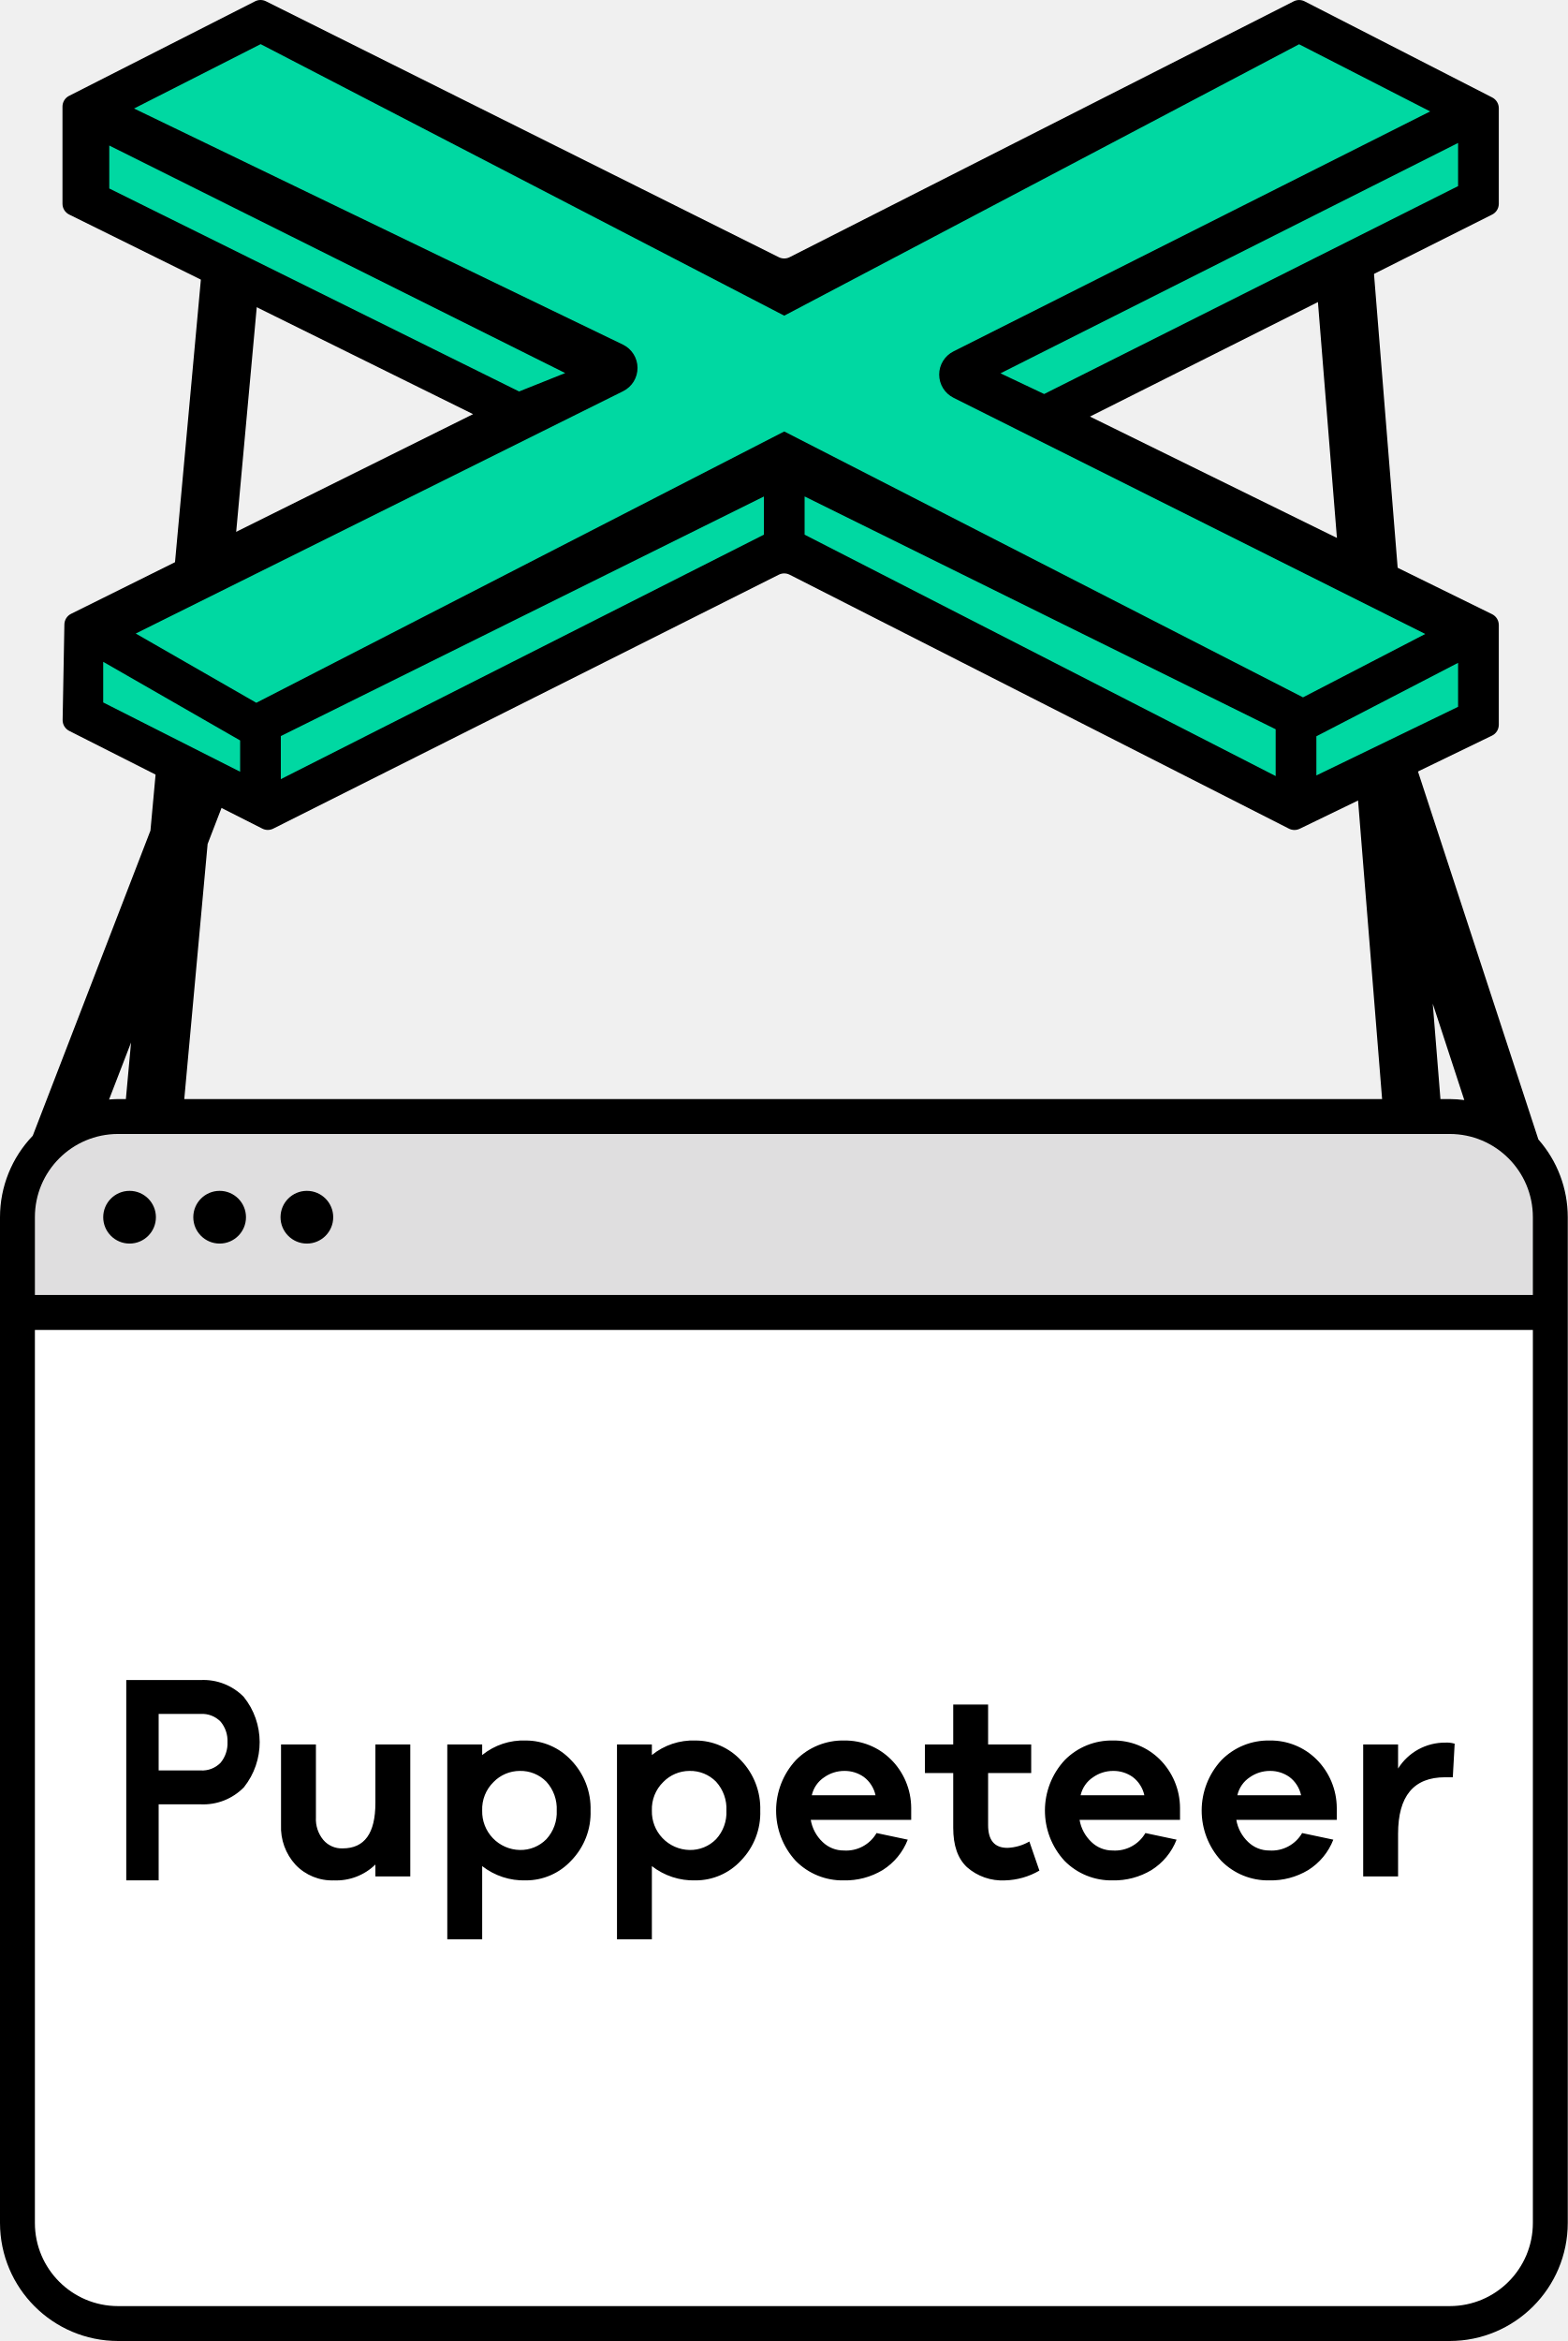
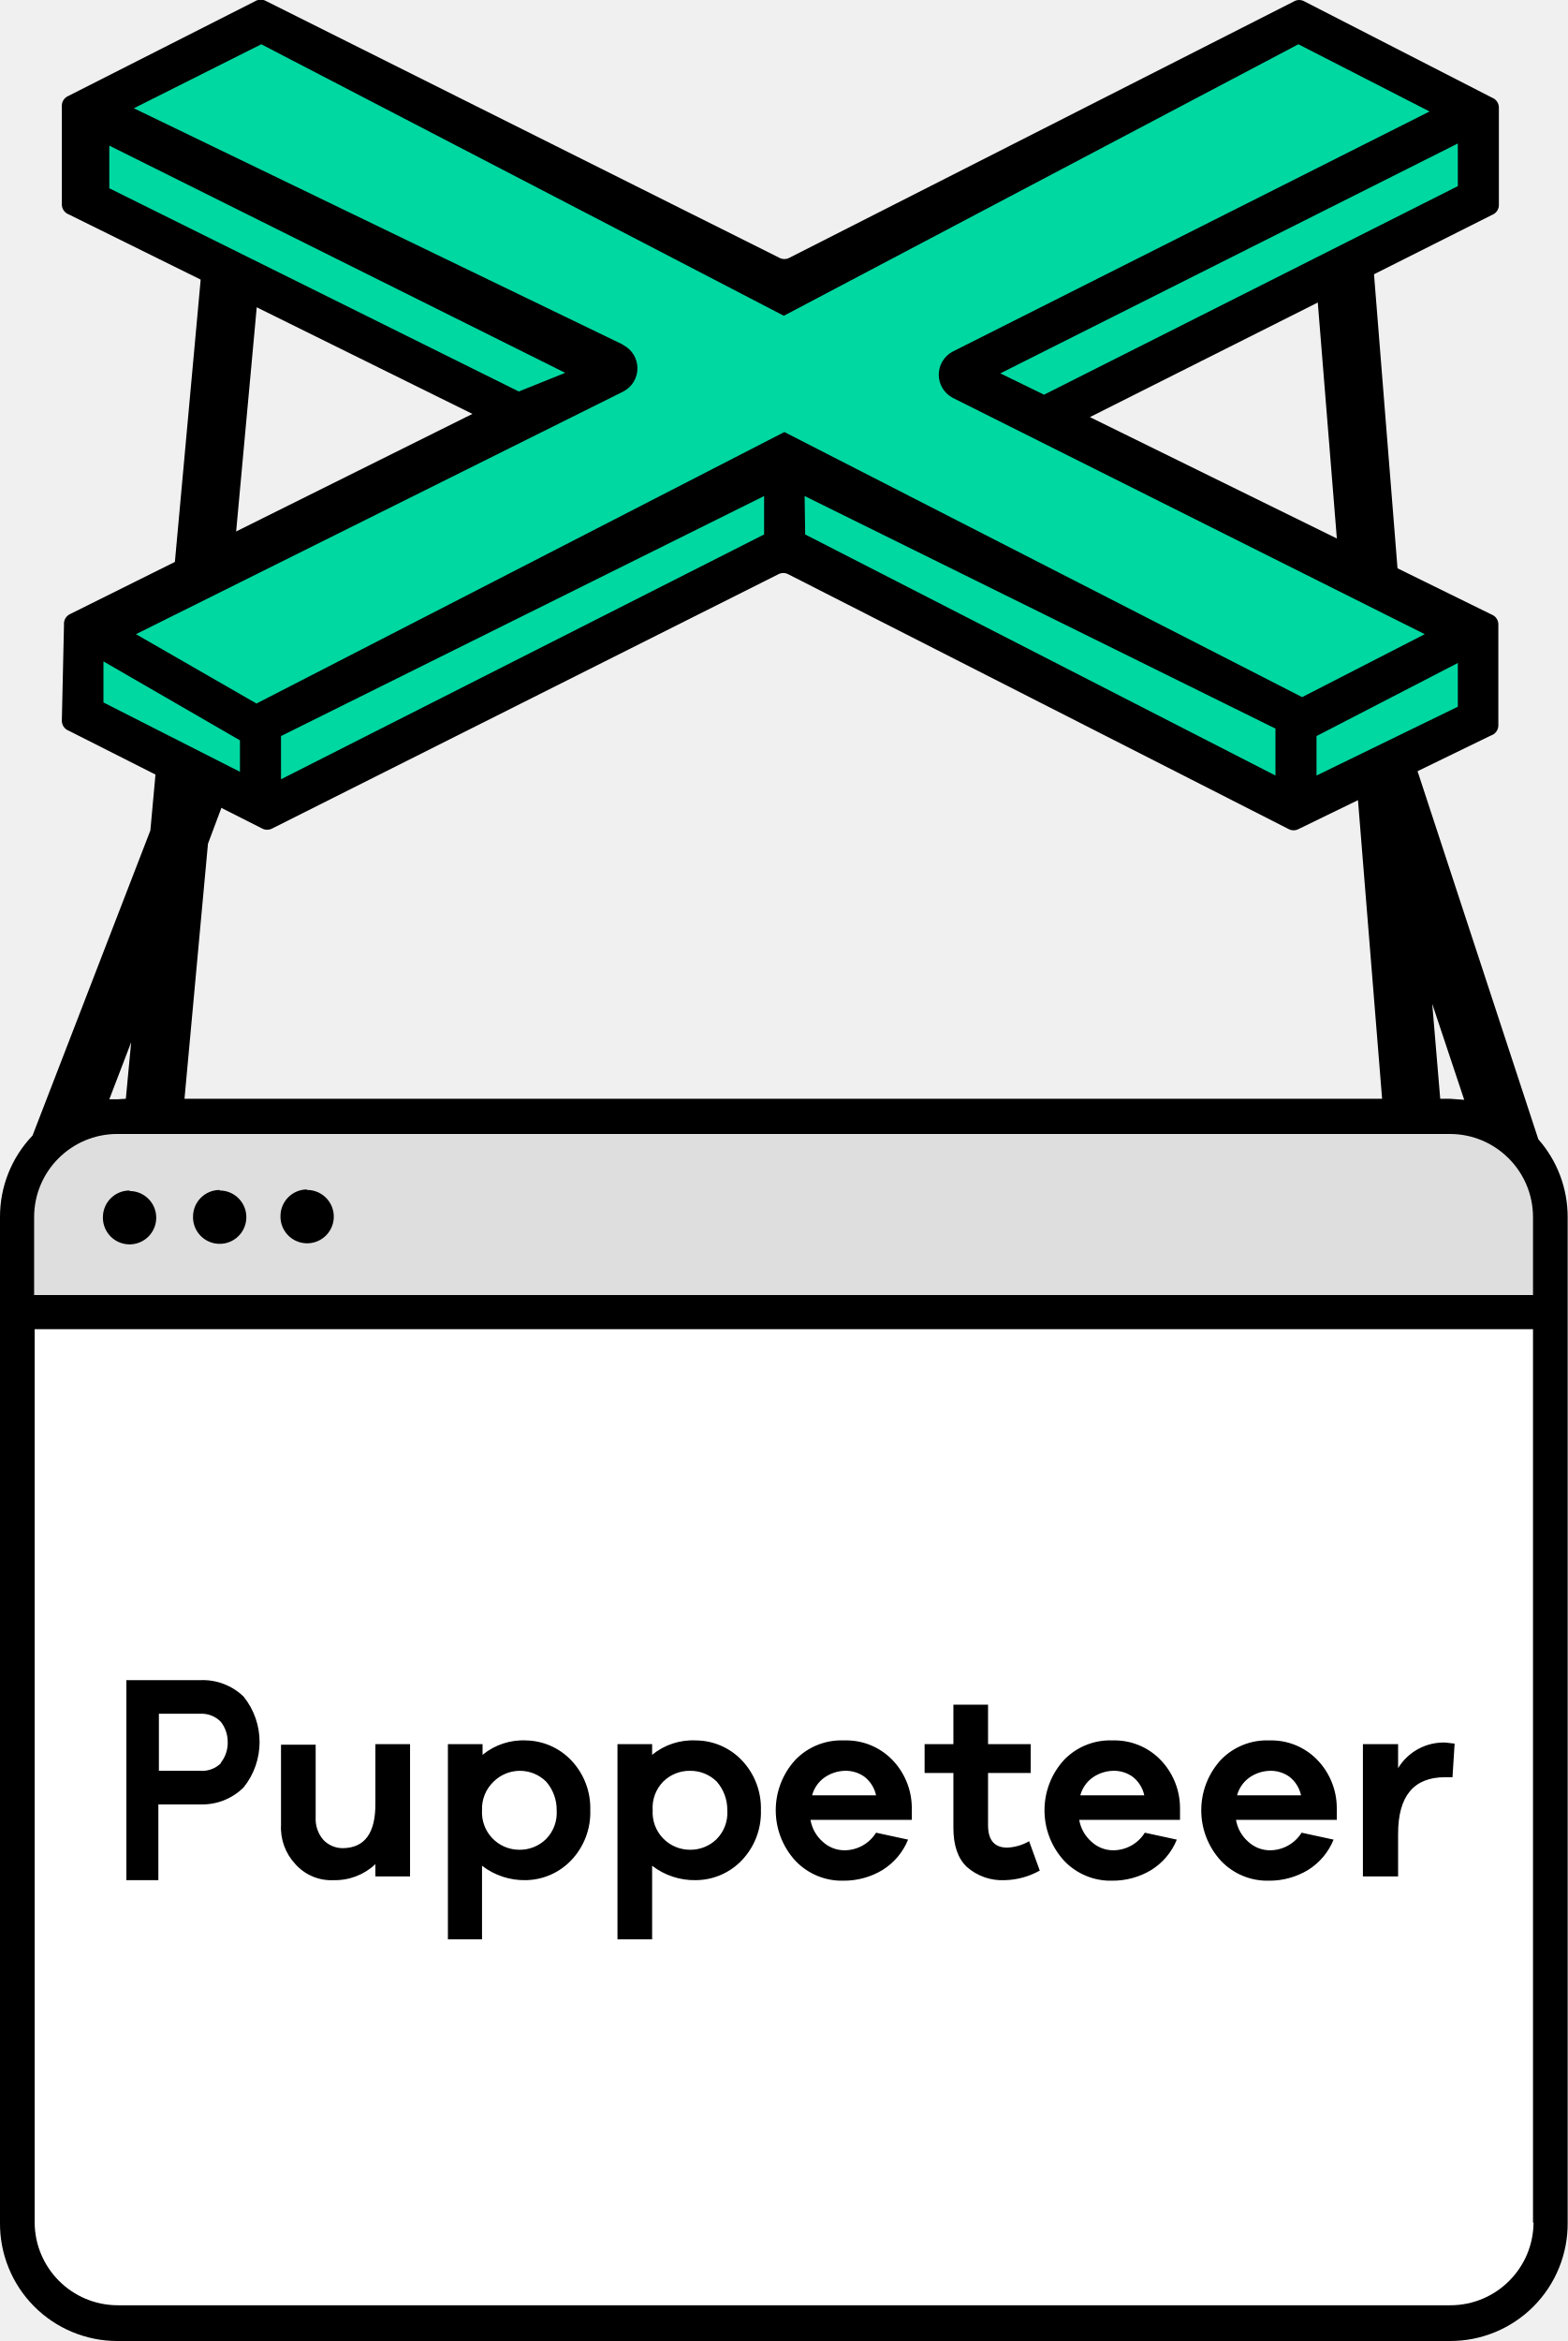
- <svg xmlns="http://www.w3.org/2000/svg" viewBox="0 0 294 438.871">
-   <g>
-     <g>
-       <path d="M291.039,246.048H2.517V229.777a19.795,19.795,0,0,1,19.794-19.796H271.243a19.796,19.796,0,0,1,19.796,19.796Z" style="fill:#dfdedf" />
-       <path d="M270.938,434.744H22.616a20.1,20.1,0,0,1-20.1-20.1V246.048H291.038v168.596a20.099,20.099,0,0,1-20.1,20.1" style="fill:#fff" />
-       <path d="M287.456,242.777V228.185a15.598,15.598,0,0,0-15.597-15.598H22.141a15.598,15.598,0,0,0-15.597,15.598v14.592Zm0,173.952V249.321H6.544V416.73a15.596,15.596,0,0,0,15.597,15.597H271.86A15.597,15.597,0,0,0,287.456,416.729ZM23.605,206.044l.972-10.607-4.125,10.692c.559-.042,1.119-.085,1.689-.085Zm245.078-17.881,1.44,17.881h1.736a22.28,22.28,0,0,1,2.738.187Zm19.807,25.454a22.024,22.024,0,0,1,5.51,14.568V416.73a22.166,22.166,0,0,1-22.141,22.141H22.141A22.166,22.166,0,0,1,0,416.73V228.185a22.045,22.045,0,0,1,6.141-15.263L28.214,155.71l9.625-105.144,10.86.993-8.673,94.737,3.055,1.178-4.146,10.747-4.378,47.822H259.183L246.718,51.298l10.869-.876,7.352,91.265.005-.001Zm-264.193,9.635a4.941,4.941,0,1,1-4.941,4.941A4.941,4.941,0,0,1,24.297,223.252Zm16.891,0a4.941,4.941,0,1,1-4.941,4.941A4.941,4.941,0,0,1,41.188,223.252Zm16.359,0a4.941,4.941,0,1,1-4.941,4.941A4.941,4.941,0,0,1,57.547,223.252Z" />
-       <path d="M41.369,330.461a5.725,5.725,0,0,0,1.295-3.875,5.591,5.591,0,0,0-1.295-3.824,4.801,4.801,0,0,0-3.753-1.447H29.753v10.592h7.863A4.814,4.814,0,0,0,41.369,330.461ZM37.616,314.96a10.587,10.587,0,0,1,8.086,3.151,13.568,13.568,0,0,1,.046,16.946,10.647,10.647,0,0,1-8.132,3.204H29.753v14.257H23.677V314.96H37.616Zm32.781,23.034v-10.956h6.544v24.737H70.397v-2.23a10.501,10.501,0,0,1-7.783,2.973,9.449,9.449,0,0,1-7.188-2.924,10.39,10.39,0,0,1-2.726-7.486v-15.071h6.544v13.682a6.098,6.098,0,0,0,1.387,4.215,4.519,4.519,0,0,0,3.619,1.586C68.364,346.521,70.397,343.695,70.397,337.994Zm32.072,6.792a7.395,7.395,0,0,0,1.933-5.354,7.514,7.514,0,0,0-1.933-5.403,6.761,6.761,0,0,0-5.007-2.033,6.877,6.877,0,0,0-4.907,2.082,7.094,7.094,0,0,0-2.132,5.354,7.202,7.202,0,0,0,7.039,7.386A6.761,6.761,0,0,0,102.469,344.786Zm-3.867-18.491a11.622,11.622,0,0,1,8.527,3.719,13.014,13.014,0,0,1,3.618,9.418,12.82,12.82,0,0,1-3.618,9.369,11.541,11.541,0,0,1-8.527,3.717,12.679,12.679,0,0,1-8.179-2.676v13.734H83.879v-36.539h6.544v1.983A12.26,12.26,0,0,1,98.602,326.295Zm35.69,18.491a7.395,7.395,0,0,0,1.933-5.354,7.514,7.514,0,0,0-1.933-5.403,6.761,6.761,0,0,0-5.007-2.033,6.877,6.877,0,0,0-4.907,2.082,7.095,7.095,0,0,0-2.133,5.354,7.204,7.204,0,0,0,7.04,7.386A6.758,6.758,0,0,0,134.292,344.786Zm-3.868-18.491a11.624,11.624,0,0,1,8.528,3.719,13.018,13.018,0,0,1,3.618,9.418,12.824,12.824,0,0,1-3.618,9.369,11.542,11.542,0,0,1-8.528,3.717,12.684,12.684,0,0,1-8.179-2.676v13.734h-6.543v-36.539h6.543v1.983A12.268,12.268,0,0,1,130.424,326.295Zm21.811,10.261h11.947a5.821,5.821,0,0,0-2.181-3.421,6.204,6.204,0,0,0-3.669-1.139,6.526,6.526,0,0,0-3.767,1.19A5.476,5.476,0,0,0,152.235,336.556Zm6.097-10.261a12.212,12.212,0,0,1,8.726,3.52,12.92,12.92,0,0,1,3.817,9.121v2.231H152.037a7.432,7.432,0,0,0,2.231,4.164,5.667,5.667,0,0,0,3.964,1.585,6.596,6.596,0,0,0,6.148-3.271l5.85,1.239a11.745,11.745,0,0,1-4.71,5.702,13.559,13.559,0,0,1-7.288,1.932,12.3,12.3,0,0,1-9.022-3.667,13.919,13.919,0,0,1,.05-18.888A12.34,12.34,0,0,1,158.332,326.295Zm30.586,20.127a8.902,8.902,0,0,0,4.115-1.19l1.883,5.453a13.474,13.474,0,0,1-6.445,1.834,10.002,10.002,0,0,1-7.139-2.479c-1.734-1.634-2.577-4.064-2.577-7.386v-10.262H173.45v-5.354h5.305v-7.484h6.544v7.484h8.08v5.354h-8.08v9.766C185.299,344.984,186.489,346.422,188.918,346.422Zm13.729-9.866h11.947a5.821,5.821,0,0,0-2.181-3.421,6.204,6.204,0,0,0-3.669-1.139,6.526,6.526,0,0,0-3.767,1.19A5.476,5.476,0,0,0,202.647,336.556Zm6.097-10.261a12.212,12.212,0,0,1,8.726,3.52,12.92,12.92,0,0,1,3.817,9.121v2.231H202.449a7.432,7.432,0,0,0,2.231,4.164,5.667,5.667,0,0,0,3.964,1.585,6.596,6.596,0,0,0,6.148-3.271l5.849,1.239a11.726,11.726,0,0,1-4.709,5.702,13.561,13.561,0,0,1-7.288,1.932,12.3,12.3,0,0,1-9.022-3.667,13.919,13.919,0,0,1,.05-18.888A12.34,12.34,0,0,1,208.744,326.295Zm23.297,10.261h11.947a5.821,5.821,0,0,0-2.181-3.421,6.204,6.204,0,0,0-3.669-1.139,6.526,6.526,0,0,0-3.767,1.19A5.48,5.48,0,0,0,232.041,336.556Zm6.097-10.261a12.212,12.212,0,0,1,8.726,3.52,12.92,12.92,0,0,1,3.817,9.121v2.231H231.843a7.432,7.432,0,0,0,2.231,4.164,5.667,5.667,0,0,0,3.964,1.585,6.596,6.596,0,0,0,6.148-3.271l5.85,1.239a11.745,11.745,0,0,1-4.71,5.702,13.559,13.559,0,0,1-7.288,1.932,12.3,12.3,0,0,1-9.022-3.667,13.919,13.919,0,0,1,.05-18.888A12.343,12.343,0,0,1,238.138,326.295Zm32.916.396a5.36,5.36,0,0,1,1.736.198l-.348,6.297h-1.437c-5.9,0-8.826,3.52-8.826,10.609v7.98h-6.543v-24.737h6.543v4.511A10.358,10.358,0,0,1,271.054,326.691Z" />
-       <polygon points="242.43 152.327 277.734 135.283 277.734 118.24 196.169 79.283 277.734 37.283 277.734 20.849 243.647 5.022 147.068 53.108 48.865 5.022 17.213 22.066 17.213 36.674 93.908 78.674 17.213 117.631 17.213 135.283 50.083 152.327 147.474 102.413 242.43 152.327" style="fill:#00d8a2" />
-       <path d="M246.856,145.374v-7.341l26.575-13.771v8.246ZM19.352,124.07l25.679,14.741v5.869l-25.679-12.991Zm131.534-31.001,88.337,43.646v8.776l-88.337-45.254v-7.168Zm-98.222,44.923,90.588-44.914v7.157l-90.588,45.832Zm64.143-73.391L25.136,20.343,48.879,8.276l98.189,50.902,96.546-50.88,24.581,12.59L178.8,65.877a4.864,4.864,0,0,0,.009,8.694l88.473,44.28-22.932,11.883-97.282-49.846-99.002,50.863L25.454,118.77l91.403-45.434a4.864,4.864,0,0,0-.05-8.735ZM20.493,35.338v-8.055l85.497,42.655-8.643,3.453Zm175.314,38.528c-.117-.071-8.188-3.879-8.188-3.879L273.431,26.8v8.091Zm8.589,4.229,75.424-37.871a2.261,2.261,0,0,0,1.246-2.02V20.285a2.26,2.26,0,0,0-1.23-2.012L244.656.254a2.259,2.259,0,0,0-2.053-.003l-94.52,47.963a2.258,2.258,0,0,1-2.032.007L49.866.237a2.263,2.263,0,0,0-2.033.008L12.954,17.97a2.262,2.262,0,0,0-1.237,2.016v18.208a2.26,2.26,0,0,0,1.26,2.027l75.741,37.421-75.39,37.433a2.26,2.26,0,0,0-1.254,1.983l-.33,17.905a2.261,2.261,0,0,0,1.239,2.058l36.218,18.324a2.261,2.261,0,0,0,2.035.002l94.813-47.608a2.258,2.258,0,0,1,2.038.005l93.631,47.607a2.267,2.267,0,0,0,2.009.02l36.063-17.46a2.261,2.261,0,0,0,1.276-2.034V117.169a2.26,2.26,0,0,0-1.264-2.029Z" />
-     </g>
-   </g>
+ <svg xmlns="http://www.w3.org/2000/svg" viewBox="0 0 294 438.9">
+   <path d="M291 246H2.5v-16.2A20 20 0 0 1 22.3 210h249a20 20 0 0 1 19.7 19.8Z" fill="#dfdedf" />
+   <path d="M271 434.7H22.5a20 20 0 0 1-20-20V246H291v168.6a20 20 0 0 1-20 20.1" fill="#fff" />
+   <path d="M287.5 242.8v-14.6a15.6 15.6 0 0 0-15.6-15.6H22a15.6 15.6 0 0 0-15.6 15.6v14.6Zm0 174V249.2H6.5v167.4a15.6 15.6 0 0 0 15.6 15.6H272a15.6 15.6 0 0 0 15.6-15.6M23.6 206l1-10.6-4.1 10.7H22Zm245-17.8 1.5 17.8h1.8l2.7.2Zm19.9 25.4a22 22 0 0 1 5.5 14.6v188.5a22 22 0 0 1-22.1 22.2H22a22 22 0 0 1-22-22.2V228.2a22 22 0 0 1 6.1-15.3l22.1-57.2 9.6-105.1 10.9 1-8.7 94.7 3 1.2-4 10.7-4.4 47.8h224.6L246.7 51.3l10.9-.9 7.3 91.3Zm-264.2 9.7a5 5 0 1 1-5 4.9 5 5 0 0 1 5-5m16.9 0a5 5 0 1 1-5 4.9 5 5 0 0 1 5-5m16.3 0a5 5 0 1 1-4.9 4.9 5 5 0 0 1 5-5" />
+   <path d="M41.4 330.5a6 6 0 0 0 1.3-4 6 6 0 0 0-1.3-3.7 5 5 0 0 0-3.8-1.5h-7.8V332h7.8a5 5 0 0 0 3.8-1.4M37.6 315a11 11 0 0 1 8.1 3.1 13.6 13.6 0 0 1 0 17 11 11 0 0 1-8 3.2h-8v14.2h-6V315zm32.8 23v-11h6.5v24.8h-6.5v-2.3a11 11 0 0 1-7.8 3 9 9 0 0 1-7.2-3 10 10 0 0 1-2.7-7.4v-15h6.5v13.6a6 6 0 0 0 1.4 4.2 5 5 0 0 0 3.6 1.6q6.3 0 6.2-8.5m32 6.8a7 7 0 0 0 2-5.4 8 8 0 0 0-2-5.4 7 7 0 0 0-5-2 7 7 0 0 0-4.8 2 7 7 0 0 0-2.2 5.4 7 7 0 0 0 7 7.4 7 7 0 0 0 5-2m-3.8-18.5a12 12 0 0 1 8.5 3.7 13 13 0 0 1 3.6 9.4 13 13 0 0 1-3.6 9.4 12 12 0 0 1-8.5 3.7 13 13 0 0 1-8.2-2.7v13.8H84V327h6.5v2a12 12 0 0 1 8.2-2.7m35.7 18.5a7 7 0 0 0 2-5.4 8 8 0 0 0-2-5.4 7 7 0 0 0-5-2 7 7 0 0 0-5 2 7 7 0 0 0-2 5.4 7 7 0 0 0 7 7.4 7 7 0 0 0 5-2m-3.9-18.5a12 12 0 0 1 8.6 3.7 13 13 0 0 1 3.6 9.4 13 13 0 0 1-3.6 9.4 12 12 0 0 1-8.6 3.7 13 13 0 0 1-8.2-2.7v13.8h-6.5V327h6.5v2a12 12 0 0 1 8.2-2.7m21.8 10.3h12a6 6 0 0 0-2.2-3.5 6 6 0 0 0-3.7-1.1 7 7 0 0 0-3.7 1.2 6 6 0 0 0-2.4 3.4m6.1-10.3a12 12 0 0 1 8.8 3.5 13 13 0 0 1 3.8 9.1v2.3h-19a7 7 0 0 0 2.3 4.1 6 6 0 0 0 4 1.6 7 7 0 0 0 6-3.3l6 1.3a12 12 0 0 1-4.8 5.7 14 14 0 0 1-7.3 2 12 12 0 0 1-9-3.7 14 14 0 0 1 0-19 12 12 0 0 1 9.1-3.6m30.6 20.1a9 9 0 0 0 4.1-1.2l2 5.5a14 14 0 0 1-6.5 1.8 10 10 0 0 1-7.2-2.5q-2.5-2.4-2.5-7.3v-10.3h-5.4V327h5.4v-7.4h6.5v7.4h8v5.4h-8v9.8q0 4.2 3.6 4.2m13.7-9.8h12a6 6 0 0 0-2.2-3.5 6 6 0 0 0-3.7-1.1 7 7 0 0 0-3.7 1.2 6 6 0 0 0-2.4 3.4m6.1-10.3a12 12 0 0 1 8.8 3.5 13 13 0 0 1 3.8 9.1v2.3h-18.9a7 7 0 0 0 2.3 4.1 6 6 0 0 0 4 1.6 7 7 0 0 0 6-3.3l6 1.3a12 12 0 0 1-4.8 5.7 14 14 0 0 1-7.3 2 12 12 0 0 1-9-3.7 14 14 0 0 1 0-19 12 12 0 0 1 9.1-3.6m23.3 10.3h12a6 6 0 0 0-2.2-3.5 6 6 0 0 0-3.7-1.1 7 7 0 0 0-3.7 1.2 6 6 0 0 0-2.4 3.4m6.1-10.3a12 12 0 0 1 8.8 3.5 13 13 0 0 1 3.8 9.1v2.3h-18.9a7 7 0 0 0 2.3 4.1 6 6 0 0 0 4 1.6 7 7 0 0 0 6-3.3l6 1.3a12 12 0 0 1-4.8 5.7 14 14 0 0 1-7.3 2 12 12 0 0 1-9-3.7 14 14 0 0 1 0-19 12 12 0 0 1 9.1-3.6m33 .4 1.7.2-.4 6.3H271q-8.8 0-8.8 10.6v8h-6.6V327h6.6v4.5a10 10 0 0 1 8.9-4.8" />
+   <path fill="#00d8a2" d="m242.4 152.3 35.3-17v-17.1l-81.5-38.9 81.5-42V20.8L243.6 5l-96.5 48.1L48.9 5 17.2 22.1v14.6l76.7 42-76.7 38.9v17.7l32.9 17 97.4-49.9z" />
+   <path d="M246.9 145.4V138l26.5-13.7v8.2ZM19.4 124 45 138.8v5.9l-25.6-13Zm131.5-31 88.3 43.6v8.8L151 100.2zm-98.2 45 90.6-45v7.2l-90.6 45.9Zm64.1-73.4L25.1 20.3 49 8.3l98 50.9 96.5-50.9 24.6 12.6-89.4 45a4.9 4.9 0 0 0 0 8.7l88.5 44.3-23 11.8L147.1 81l-99 50.9-22.6-13 91.4-45.5a4.9 4.9 0 0 0 0-8.7M20.5 35.3v-8L106 69.9l-8.7 3.5ZM195.8 74l-8.2-4 85.8-43.1v8Zm8.6 4.2 75.4-37.9a2 2 0 0 0 1.3-2v-18a2 2 0 0 0-1.3-2L244.7.3a2 2 0 0 0-2.1 0l-94.5 48a2 2 0 0 1-2 0L49.9.2a2 2 0 0 0-2 0L12.8 18a2 2 0 0 0-1.2 2v18.2a2 2 0 0 0 1.3 2l75.7 37.4-75.4 37.5a2 2 0 0 0-1.2 2l-.4 17.9a2 2 0 0 0 1.3 2l36.2 18.3a2 2 0 0 0 2 0l94.8-47.6a2 2 0 0 1 2 0l93.7 47.7a2 2 0 0 0 2 0l36-17.5a2 2 0 0 0 1.4-2v-18.7a2 2 0 0 0-1.3-2Z" />
</svg>
